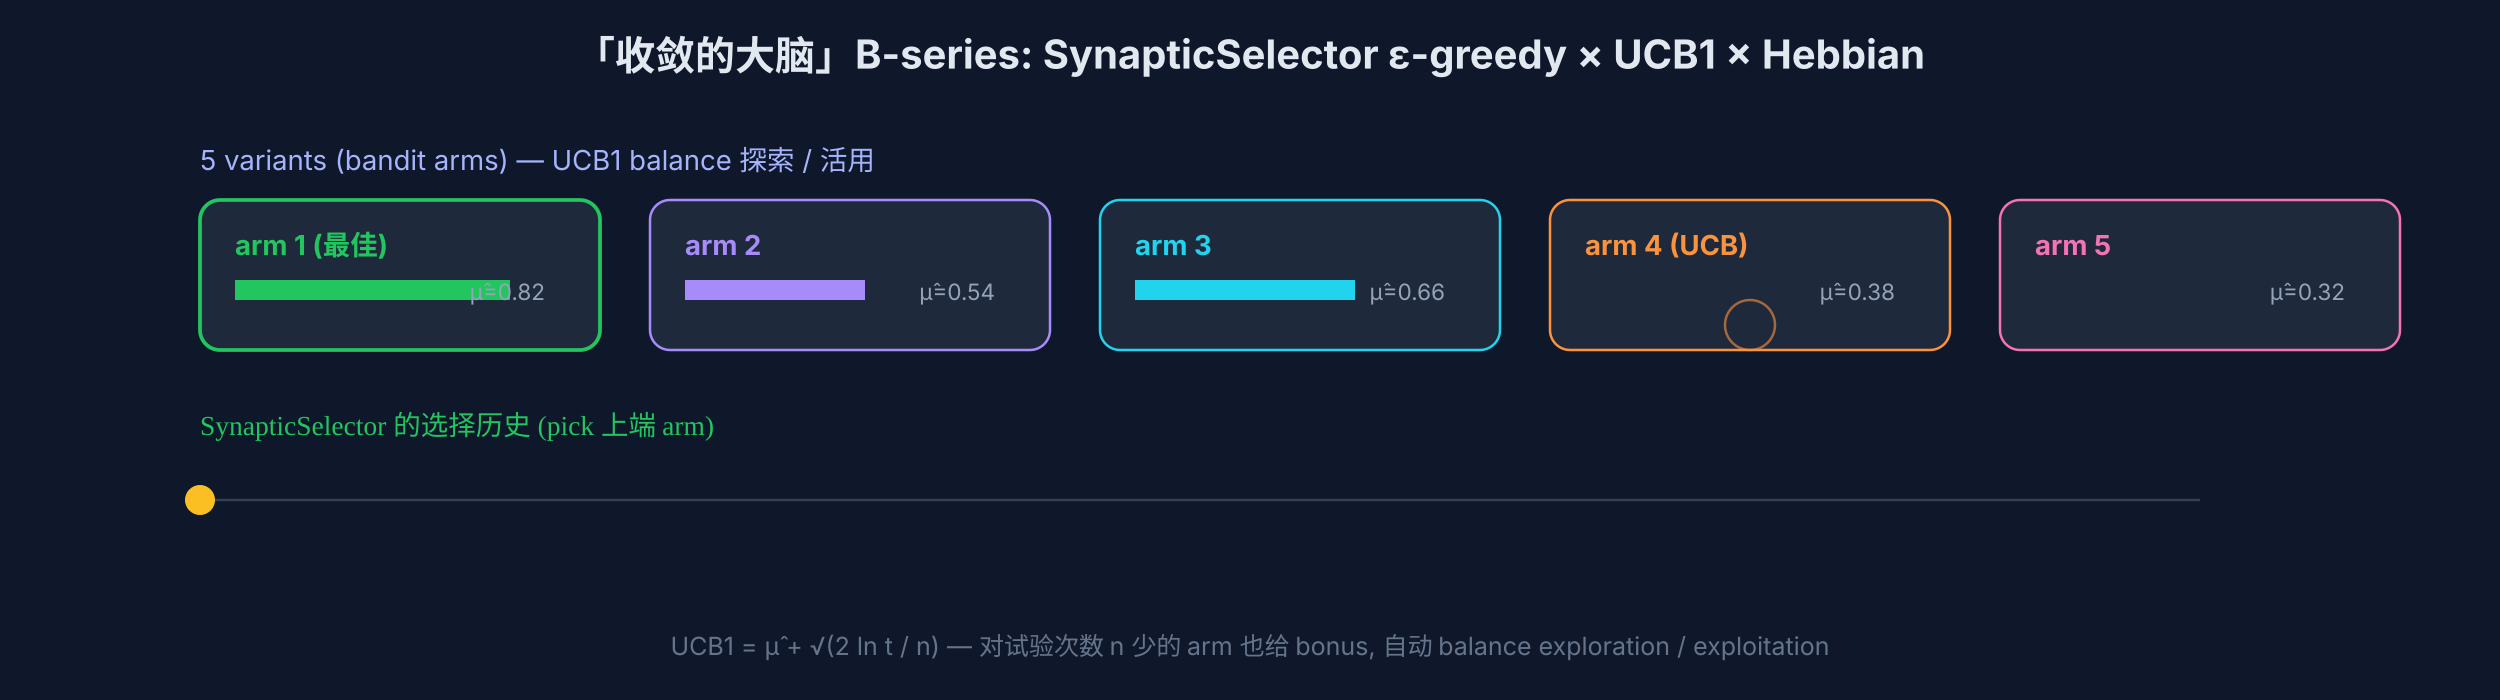
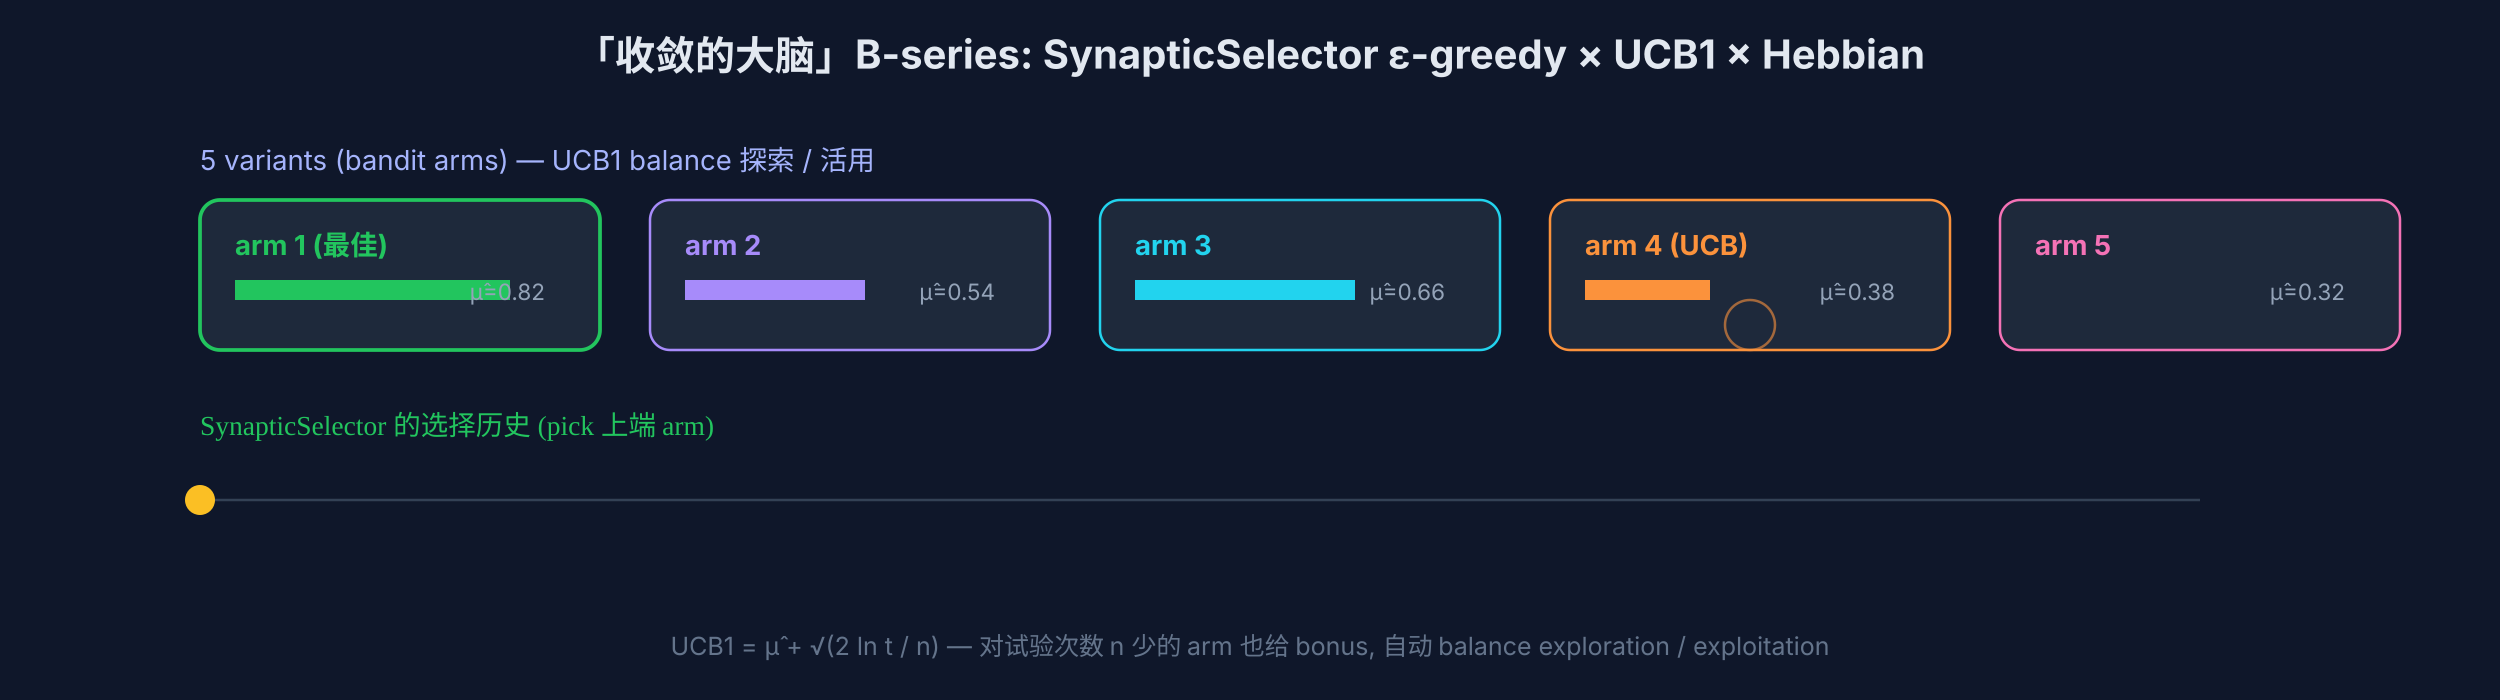
<svg xmlns="http://www.w3.org/2000/svg" viewBox="0 0 1000 280" role="img" aria-label="#24-04 theme: B-series 收敛型优化 ε-greedy bandit + UCB1" style="width:100%;height:auto;max-width:1200px">
  <rect width="1000" height="280" fill="#0f172a" />
  <text x="500" y="28" font-family="-apple-system,sans-serif" font-size="16" font-weight="700" fill="#e2e8f0" text-anchor="middle">「收敛的大脑」B-series: SynapticSelector ε-greedy × UCB1 × Hebbian</text>
  <g transform="translate(80, 80)" font-family="-apple-system,sans-serif">
    <text x="0" y="-12" font-size="11" fill="#a5b4fc">5 variants (bandit arms) — UCB1 balance 探索 / 活用</text>
    <g>
      <g transform="translate(0, 0)">
        <rect width="160" height="60" rx="8" fill="#1e293b" stroke="#22c55e" stroke-width="1.5" />
        <text x="14" y="22" font-size="11" fill="#22c55e" font-weight="700">arm 1 (最佳)</text>
        <rect x="14" y="32" width="110" height="8" fill="#22c55e">
          <animate attributeName="width" values="0;110;110" keyTimes="0;0.5;1" dur="3s" repeatCount="indefinite" />
        </rect>
        <text x="138" y="40" font-size="9" fill="#94a3b8" text-anchor="end">μ̂=0.82</text>
      </g>
      <g transform="translate(180, 0)">
        <rect width="160" height="60" rx="8" fill="#1e293b" stroke="#a78bfa" />
        <text x="14" y="22" font-size="11" fill="#a78bfa" font-weight="700">arm 2</text>
        <rect x="14" y="32" width="72" height="8" fill="#a78bfa">
          <animate attributeName="width" values="0;72;72" keyTimes="0;0.5;1" dur="3s" begin="0.4s" repeatCount="indefinite" />
        </rect>
        <text x="138" y="40" font-size="9" fill="#94a3b8" text-anchor="end">μ̂=0.54</text>
      </g>
      <g transform="translate(360, 0)">
        <rect width="160" height="60" rx="8" fill="#1e293b" stroke="#22d3ee" />
        <text x="14" y="22" font-size="11" fill="#22d3ee" font-weight="700">arm 3</text>
        <rect x="14" y="32" width="88" height="8" fill="#22d3ee">
          <animate attributeName="width" values="0;88;88" keyTimes="0;0.5;1" dur="3s" begin="0.8s" repeatCount="indefinite" />
        </rect>
        <text x="138" y="40" font-size="9" fill="#94a3b8" text-anchor="end">μ̂=0.66</text>
      </g>
      <g transform="translate(540, 0)">
        <rect width="160" height="60" rx="8" fill="#1e293b" stroke="#fb923c" />
        <text x="14" y="22" font-size="11" fill="#fb923c" font-weight="700">arm 4 (UCB)</text>
-         <rect x="14" y="32" width="0" height="8" fill="#fb923c">
+         <rect x="14" y="32" width="50" height="8" fill="#fb923c">
          <animate attributeName="width" values="0;50;50" keyTimes="0;0.5;1" dur="3s" begin="1.2s" repeatCount="indefinite" />
        </rect>
        <text x="138" y="40" font-size="9" fill="#94a3b8" text-anchor="end">μ̂=0.38</text>
        <circle cx="80" cy="50" r="10" fill="none" stroke="#fb923c" stroke-width="1" opacity="0.6">
          <animate attributeName="r" values="6;14;6" dur="2s" repeatCount="indefinite" />
          <animate attributeName="opacity" values="0.6;0;0.6" dur="2s" repeatCount="indefinite" />
        </circle>
      </g>
      <g transform="translate(720, 0)">
        <rect width="160" height="60" rx="8" fill="#1e293b" stroke="#f472b6" />
        <text x="14" y="22" font-size="11" fill="#f472b6" font-weight="700">arm 5</text>
        <rect x="14" y="32" width="0" height="8" fill="#f472b6">
          <animate attributeName="width" values="0;42;42" keyTimes="0;0.5;1" dur="3s" begin="1.6s" repeatCount="indefinite" />
        </rect>
        <text x="138" y="40" font-size="9" fill="#94a3b8" text-anchor="end">μ̂=0.32</text>
      </g>
    </g>
  </g>
  <g transform="translate(80, 180)">
    <text x="0" y="-6" font-size="11" fill="#22c55e">SynapticSelector 的选择历史 (pick 上端 arm)</text>
    <g>
      <line x1="0" y1="20" x2="800" y2="20" stroke="#334155" />
      <circle cy="20" r="6" fill="#fbbf24">
        <animate attributeName="cx" values="40;220;400;580;760;40" dur="6s" repeatCount="indefinite" />
      </circle>
    </g>
  </g>
  <text x="500" y="262" font-family="-apple-system,sans-serif" font-size="10" fill="#64748b" text-anchor="middle">UCB1 = μ̂ + √(2 ln t / n) — 对试验次数 n 少的 arm 也给 bonus, 自动 balance exploration / exploitation</text>
</svg>
